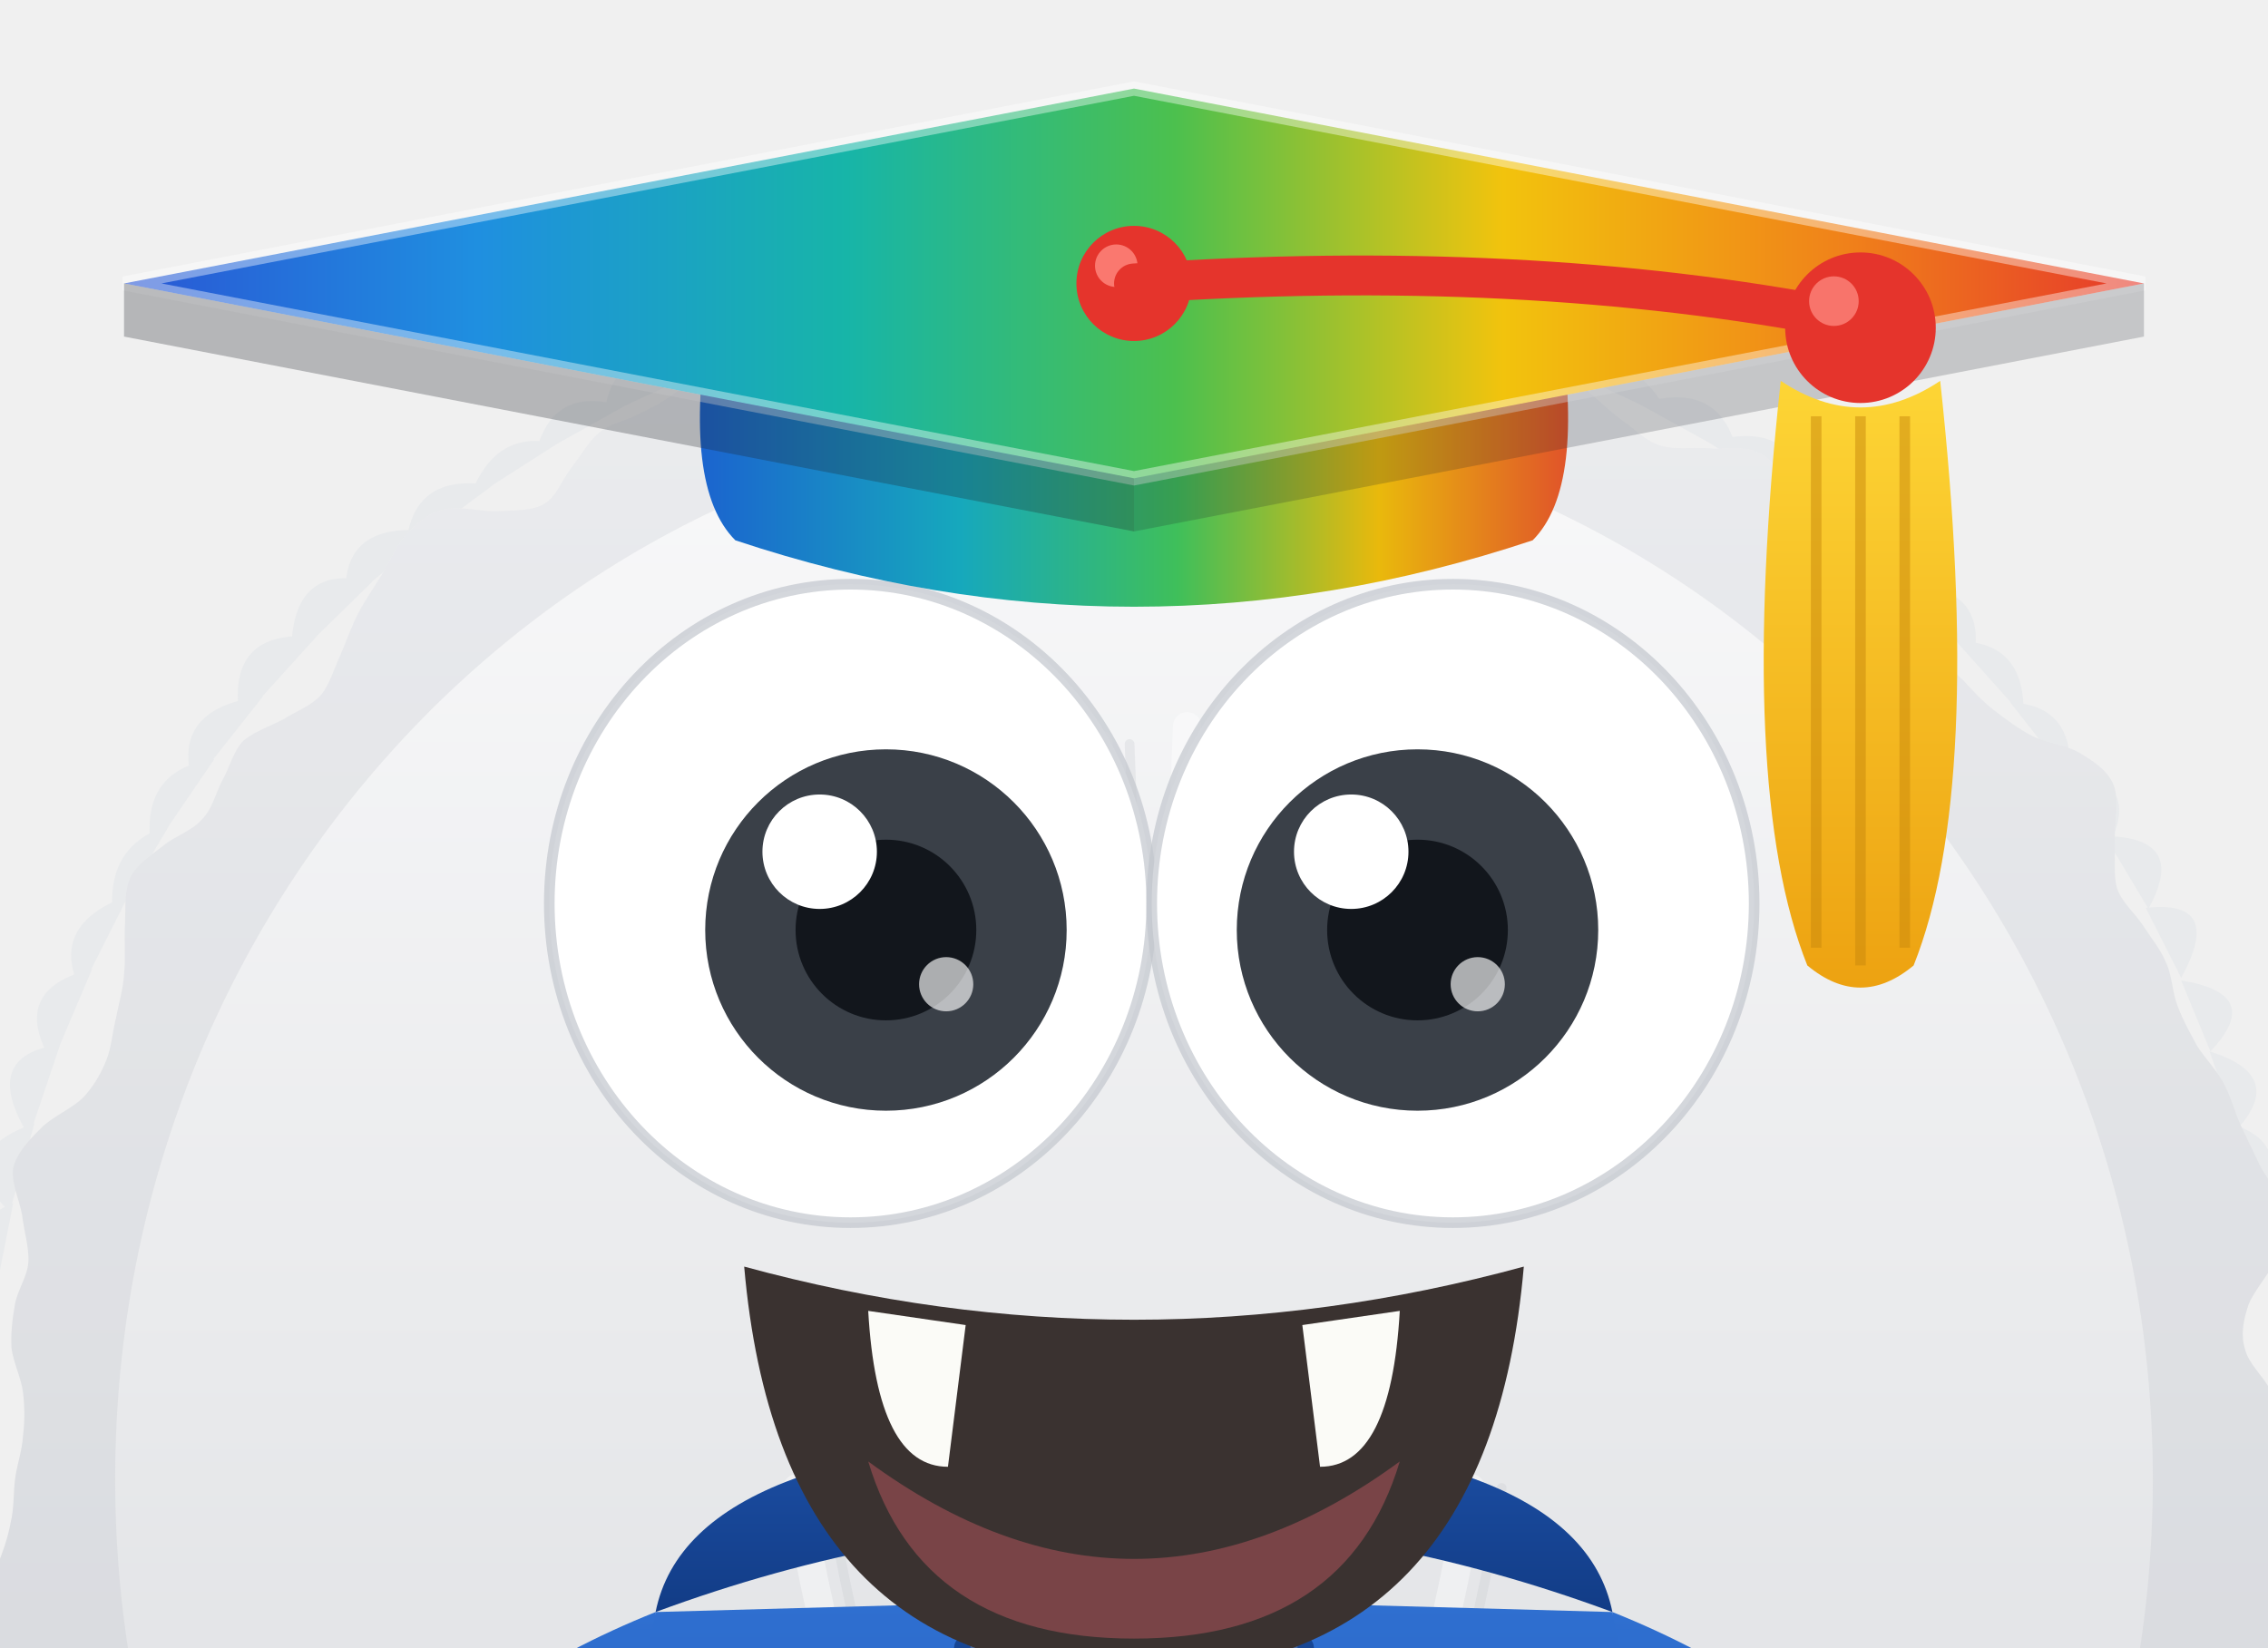
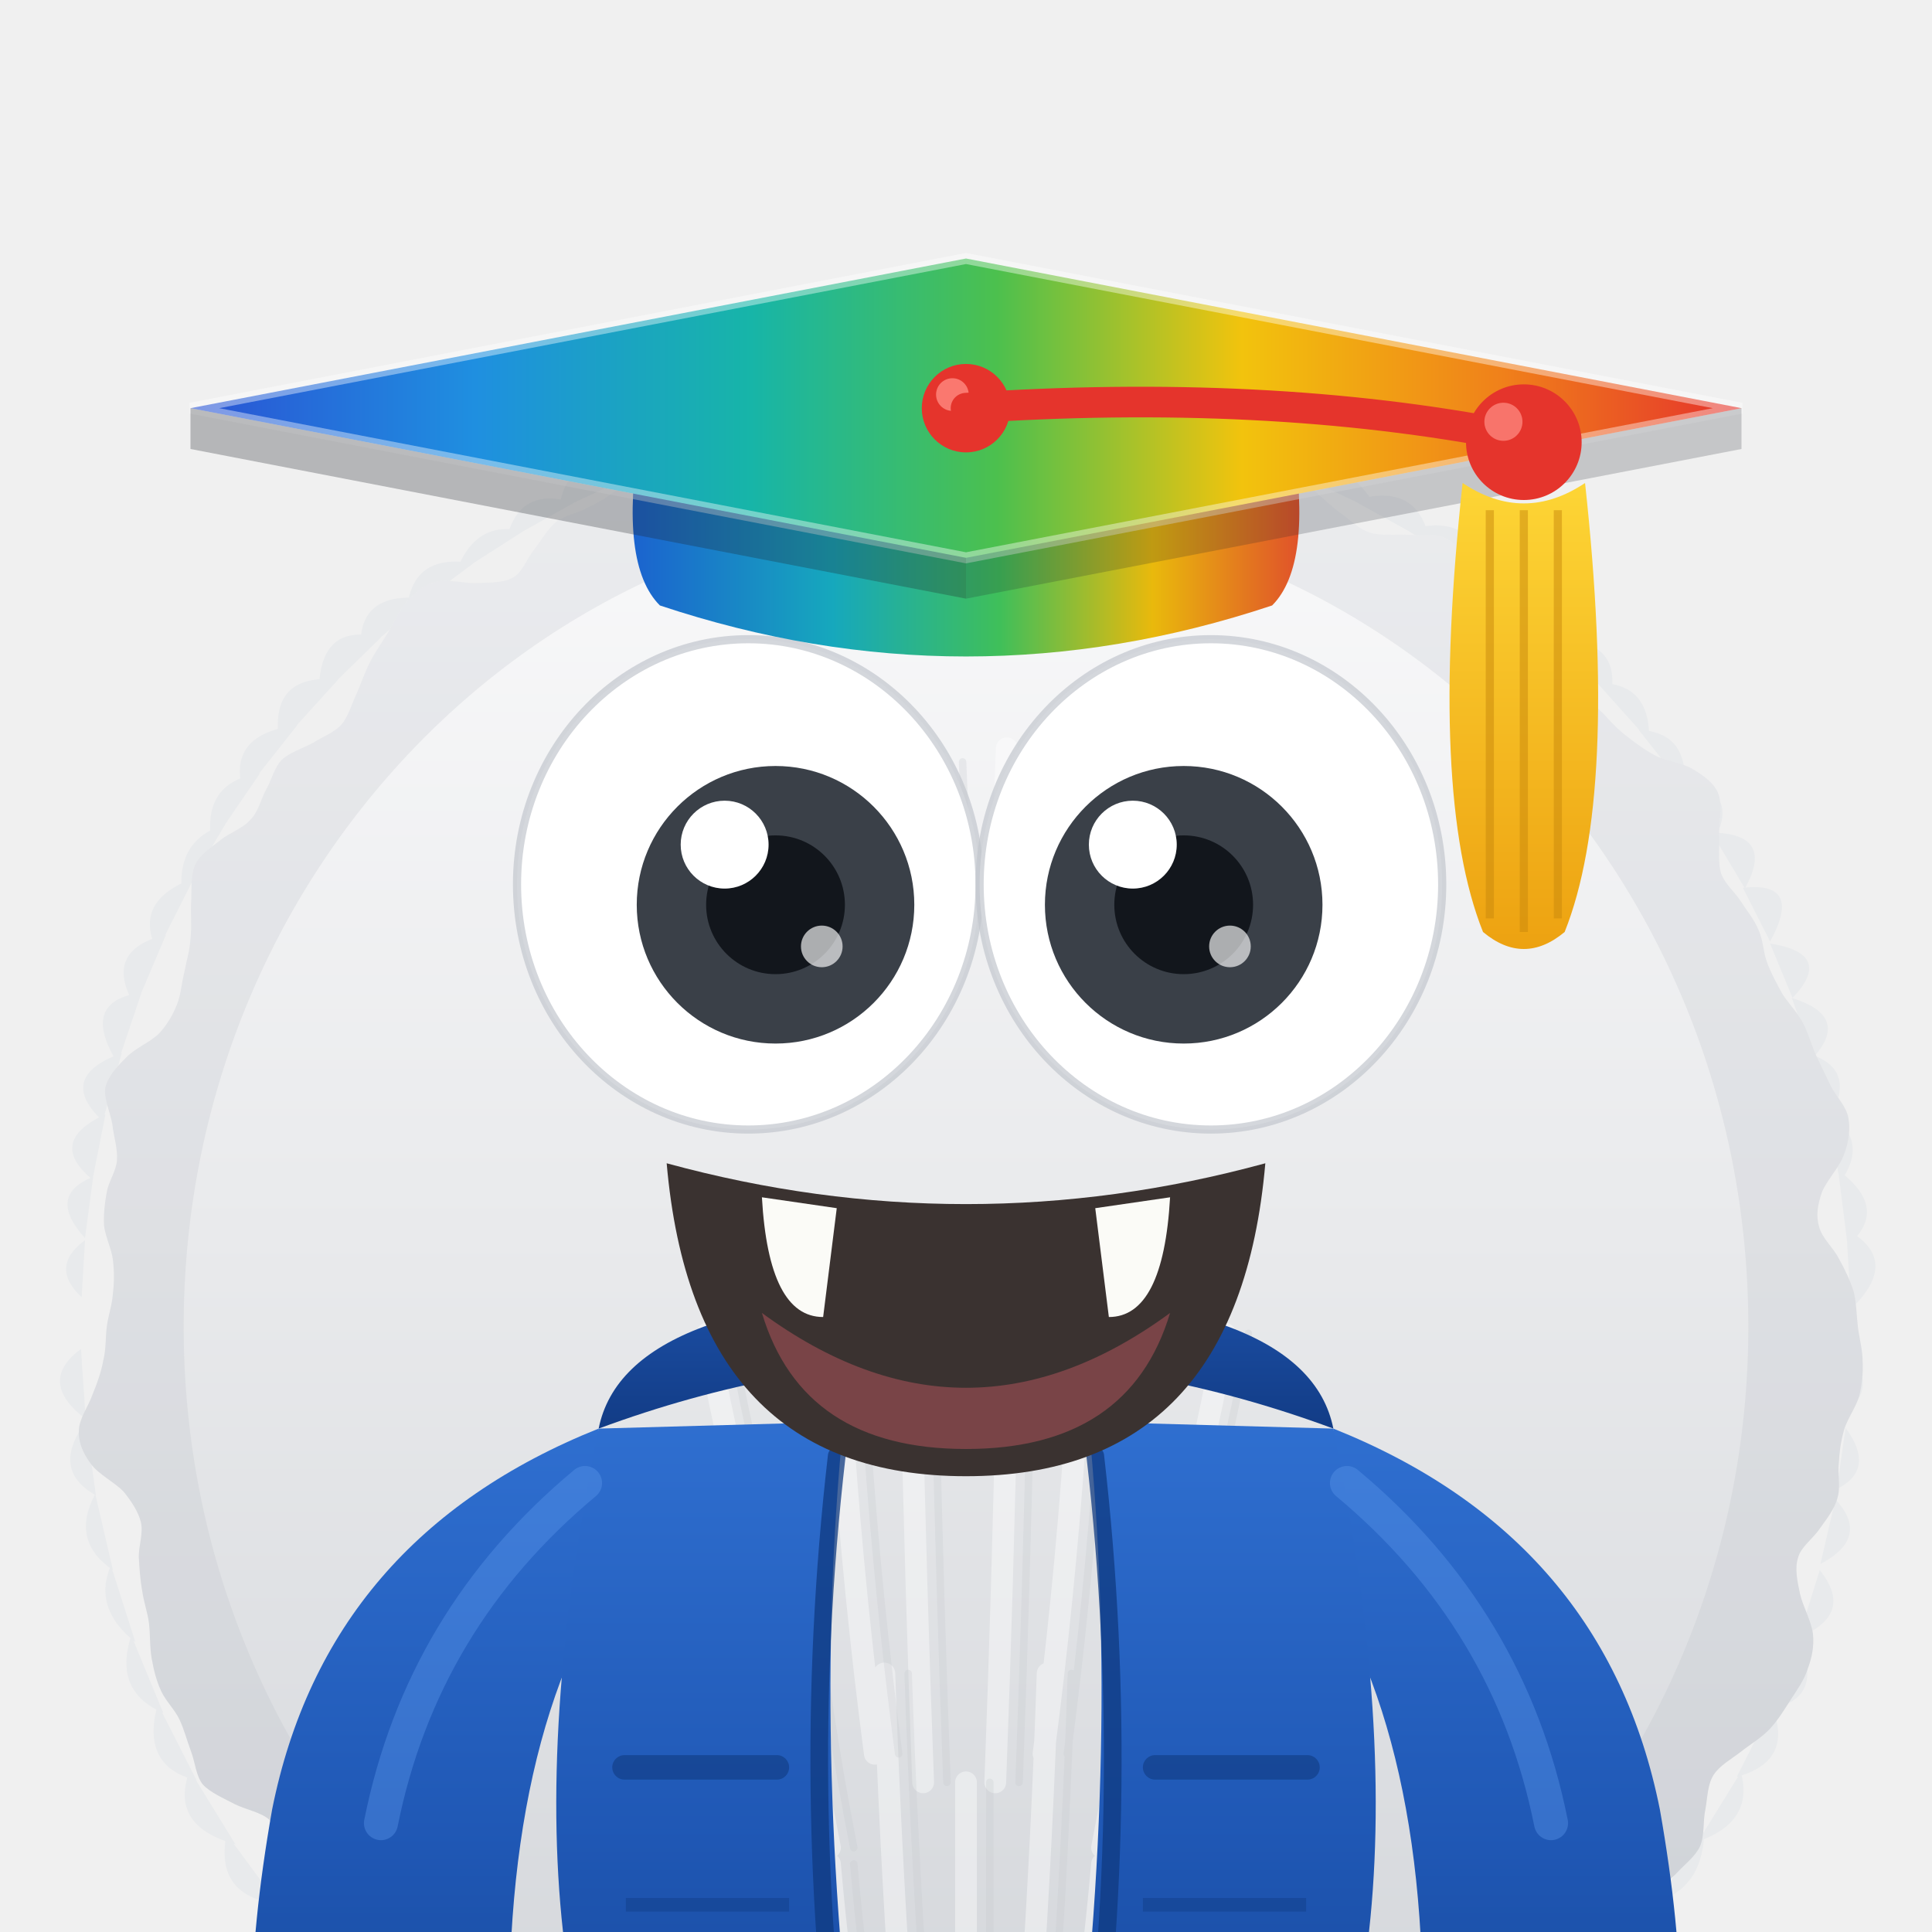
- <svg xmlns="http://www.w3.org/2000/svg" viewBox="72 88 256 186" role="img" aria-labelledby="tituloMascotaCara" width="256" height="186">
+ <svg xmlns="http://www.w3.org/2000/svg" viewBox="58 60 284 284" role="img" aria-labelledby="tituloMascotaCara" width="284" height="284">
  <defs>
    <linearGradient id="gPelo" x1="0" y1="0" x2="0" y2="1">
      <stop offset="0" stop-color="#fbfbfc" />
      <stop offset=".45" stop-color="#e9eaec" />
      <stop offset="1" stop-color="#cfd2d7" />
    </linearGradient>
    <linearGradient id="gPata" x1="0" y1="0" x2="0" y2="1">
      <stop offset="0" stop-color="#e4e6e9" />
      <stop offset="1" stop-color="#c8ccd2" />
    </linearGradient>
    <linearGradient id="gAzul" x1="0" y1="0" x2="0" y2="1">
      <stop offset="0" stop-color="#2f6fd0" />
      <stop offset=".55" stop-color="#1f57b4" />
      <stop offset="1" stop-color="#164493" />
    </linearGradient>
    <linearGradient id="gAzulOscuro" x1="0" y1="0" x2="0" y2="1">
      <stop offset="0" stop-color="#1c4fa5" />
      <stop offset="1" stop-color="#123c86" />
    </linearGradient>
    <linearGradient id="gArco" x1="0" y1="0" x2="1" y2="0">
      <stop offset="0" stop-color="#2a54d4" />
      <stop offset=".18" stop-color="#1f8fe0" />
      <stop offset=".36" stop-color="#17b5a8" />
      <stop offset=".52" stop-color="#4cc04e" />
      <stop offset=".68" stop-color="#f2c30d" />
      <stop offset=".85" stop-color="#f0801a" />
      <stop offset="1" stop-color="#e5342c" />
    </linearGradient>
    <linearGradient id="gArcoBanda" x1="0" y1="0" x2="1" y2="0">
      <stop offset="0" stop-color="#1b63cf" />
      <stop offset=".3" stop-color="#16a8bd" />
      <stop offset=".55" stop-color="#3fbf5a" />
      <stop offset=".78" stop-color="#e9b90c" />
      <stop offset="1" stop-color="#e0522a" />
    </linearGradient>
    <linearGradient id="gBorla" x1="0" y1="0" x2="0" y2="1">
      <stop offset="0" stop-color="#fdd535" />
      <stop offset="1" stop-color="#eda211" />
    </linearGradient>
    <radialGradient id="gSombra" cx=".5" cy=".5" r=".5">
      <stop offset="0" stop-color="#0d1b33" stop-opacity=".26" />
      <stop offset="1" stop-color="#0d1b33" stop-opacity="0" />
    </radialGradient>
    <clipPath id="cCuerpo">
      <path d="M331.1 255C331.3 256.7 331.8 258.4 331.8 260.1C331.9 261.8 331.7 263.6 331.3 265.2C330.8 266.9 329.6 268.5 329.1 270.1C328.6 271.8 328.4 273.4 328.3 275.1C328.1 276.8 328.6 278.6 328.1 280.2C327.7 281.8 326.5 283.3 325.5 284.7C324.5 286.2 322.7 287.4 322.3 289C321.8 290.6 322.2 292.4 322.6 294.3C323 296.1 324.3 298.4 324.5 300.2C324.7 302.1 324.3 303.8 323.7 305.4C323.2 307 322.1 308.5 321.2 309.9C320.3 311.3 319.4 312.8 318.2 314.1C317 315.4 315.3 316.4 313.9 317.5C312.5 318.6 310.8 319.5 309.9 320.9C309 322.3 309 324.2 308.7 325.9C308.3 327.7 308.6 329.8 307.9 331.4C307.2 332.9 305.7 334 304.6 335.2C303.5 336.4 302 337.3 301.1 338.7C300.3 340.2 300.2 342.3 299.5 344C298.9 345.6 298.5 347.6 297.4 348.8C296.3 350.1 294.5 350.7 293 351.5C291.4 352.3 289.7 352.9 288.2 353.7C286.6 354.4 285.2 355.3 283.7 356C282.2 356.7 280.4 357.1 279.1 358C277.7 358.9 276.5 359.8 275.6 361.4C274.8 363 274.6 365.7 273.9 367.5C273.1 369.3 272.3 371.3 271 372.3C269.7 373.3 267.6 373.1 265.9 373.4C264.1 373.8 262.3 373.7 260.7 374.3C259.2 374.9 258 376.2 256.5 376.9C255.1 377.6 253.6 378.3 252 378.7C250.4 379.1 248.5 378.9 247 379.2C245.4 379.6 243.9 380.3 242.4 380.9C240.9 381.5 239.5 382.3 238 382.9C236.5 383.5 234.8 383.5 233.3 384.2C231.9 385 230.5 386.1 229.1 387.3C227.7 388.5 226.4 390.7 224.9 391.5C223.3 392.2 221.6 392.4 219.9 391.9C218.1 391.4 216.2 389.3 214.5 388.5C212.8 387.7 211.1 386.9 209.5 386.8C207.9 386.7 206.4 387.6 204.8 387.9C203.2 388.2 201.6 388.4 200 388.6C198.4 388.9 196.8 388.9 195.2 389.3C193.5 389.6 191.9 390.5 190.2 390.7C188.6 390.9 186.9 390.8 185.3 390.4C183.7 390 182.2 388.9 180.6 388.5C179 388.1 177.4 388.3 175.7 388.2C174.1 388.1 172.3 388.7 170.7 388.1C169.2 387.5 167.9 385.9 166.6 384.5C165.3 383.2 164.3 380.8 162.9 379.8C161.6 378.8 160 378.7 158.4 378.6C156.7 378.5 154.8 379.2 153 379.3C151.3 379.4 149.6 379.1 147.9 378.9C146.3 378.7 144.6 378.4 143 377.9C141.5 377.4 139.8 377 138.5 375.9C137.2 374.8 136.3 372.9 135.3 371.3C134.4 369.7 133.8 367.6 132.6 366.4C131.5 365.2 129.8 364.8 128.4 364.1C126.9 363.5 125 363.3 123.7 362.3C122.5 361.3 121.7 359.6 120.7 358.3C119.7 356.9 118.9 355.3 117.6 354.4C116.3 353.5 114.3 353.4 112.7 352.8C111 352.1 109.1 351.7 107.8 350.8C106.4 349.8 105.4 348.4 104.4 347.1C103.3 345.8 102.3 344.5 101.5 343C100.8 341.5 100 339.9 99.7 338.1C99.3 336.3 99.7 333.9 99.4 332.1C99 330.4 98.7 328.7 97.6 327.5C96.4 326.4 94.1 326 92.5 325.2C90.8 324.3 88.9 323.5 87.8 322.3C86.8 321 86.7 319.1 86.1 317.5C85.5 315.9 85.1 314.3 84.4 312.8C83.7 311.3 82.4 310.1 81.7 308.6C81 307.1 80.6 305.5 80.3 303.8C80 302.1 80.1 300.3 79.9 298.6C79.7 297 79.1 295.4 78.9 293.8C78.6 292.2 78.5 290.5 78.4 288.8C78.4 287.2 79.1 285.3 78.7 283.7C78.3 282.2 77.4 280.8 76.2 279.3C74.9 277.9 72.4 276.7 71.3 275.1C70.2 273.6 69.5 272 69.6 270.3C69.6 268.6 71 266.7 71.6 265C72.3 263.3 72.9 261.6 73.2 259.9C73.6 258.3 73.5 256.6 73.7 255C73.9 253.4 74.5 251.8 74.6 250.1C74.8 248.5 74.8 246.9 74.6 245.2C74.4 243.6 73.5 241.8 73.3 240.2C73.2 238.5 73.4 236.9 73.7 235.2C74 233.6 75.1 232.1 75.2 230.5C75.3 228.8 74.7 227 74.5 225.2C74.2 223.5 73.2 221.4 73.5 219.8C73.9 218.2 75.2 216.8 76.5 215.5C77.8 214.1 80.1 213.2 81.4 211.9C82.6 210.6 83.4 209.2 84 207.7C84.6 206.2 84.7 204.5 85.1 202.9C85.4 201.3 85.9 199.7 86 198C86.2 196.3 86 194.3 86.1 192.5C86.2 190.6 86 188.6 86.7 187.1C87.4 185.6 89 184.6 90.4 183.5C91.7 182.4 93.7 181.8 94.8 180.5C96 179.3 96.3 177.6 97.1 176.1C97.9 174.7 98.3 172.9 99.4 171.7C100.6 170.6 102.5 170 104 169.2C105.4 168.3 107.1 167.7 108.2 166.5C109.2 165.3 109.7 163.5 110.4 162C111.1 160.4 111.7 158.6 112.5 157.1C113.3 155.6 114.3 154.2 115.2 152.7C116.1 151.2 116.8 149.4 118 148.2C119.1 147 120.4 145.9 122.2 145.5C123.9 145.1 126.4 145.8 128.2 145.7C130.1 145.6 132 145.7 133.4 144.9C134.8 144.1 135.4 142.2 136.5 140.8C137.6 139.4 138.5 137.7 139.8 136.7C141.1 135.7 142.8 135.5 144.2 134.7C145.7 134 147.1 133.2 148.4 132.2C149.8 131.2 150.9 129.7 152.3 128.8C153.7 127.9 155.3 127.4 156.8 126.9C158.4 126.4 160 126.1 161.6 125.7C163.1 125.2 164.6 124.3 166.2 124.1C167.9 123.9 169.6 124.2 171.3 124.6C173.1 125.1 175 126.6 176.6 126.7C178.3 126.8 179.7 126.3 181.2 125.3C182.6 124.3 183.9 121.8 185.4 120.5C186.9 119.3 188.5 118.2 190.1 117.8C191.7 117.4 193.4 118 195.1 118.2C196.7 118.3 198.4 118.4 200 118.6C201.6 118.9 203.3 119.1 204.9 119.6C206.5 120.1 208 121.2 209.6 121.6C211.2 122.1 212.8 122.4 214.4 122.4C216 122.5 217.7 121.8 219.3 121.9C220.9 122.1 222.5 122.8 224 123.4C225.5 124 226.8 125.3 228.5 125.5C230.1 125.7 231.9 124.9 233.7 124.4C235.5 123.9 237.6 122.6 239.3 122.6C241 122.6 242.6 123.5 244 124.6C245.3 125.6 246.4 127.6 247.7 128.9C248.9 130.2 250.2 131.3 251.5 132.4C252.8 133.5 254 134.7 255.3 135.6C256.7 136.6 257.8 137.8 259.4 138.3C261 138.8 262.9 138.5 264.7 138.6C266.5 138.8 268.7 138.3 270.2 139C271.8 139.6 272.8 141.1 274 142.3C275.2 143.5 275.9 145.3 277.2 146.4C278.5 147.4 280.3 147.7 281.8 148.5C283.3 149.3 285 149.8 286.1 151.1C287.2 152.4 287.6 154.5 288.3 156.2C289 157.9 289.4 159.8 290.3 161.2C291.2 162.7 292.4 163.7 293.6 164.8C294.7 166 295.8 167.2 297.1 168.2C298.4 169.2 299.7 170.2 301.4 171.1C303 171.9 305.3 172.1 306.9 173.1C308.4 174 310 175.1 310.6 176.7C311.2 178.3 310.7 180.8 310.7 182.7C310.8 184.7 310.5 186.8 311 188.4C311.6 190 313 191.1 313.9 192.5C314.8 193.9 315.9 195.2 316.5 196.7C317.2 198.2 317.2 200.1 317.8 201.6C318.4 203.2 319.2 204.6 320 206.1C320.9 207.5 322.2 208.8 323 210.3C323.8 211.8 324.2 213.4 324.9 215C325.6 216.5 326.4 218.1 327.1 219.6C327.9 221.2 329.4 222.6 329.7 224.3C330 225.9 329.8 227.8 329.1 229.6C328.5 231.5 326.5 233.5 325.8 235.3C325.2 237.1 324.9 238.7 325.4 240.3C325.8 242 327.5 243.4 328.3 245C329.2 246.6 330 248.3 330.5 249.9C330.9 251.6 330.9 253.3 331.1 255Z" />
    </clipPath>
  </defs>
  <ellipse cx="200" cy="424" rx="128" ry="24" fill="url(#gSombra)" />
  <g>
    <path d="M127 344 q-8 34 -2 56 q5 16 32 16 q27 0 32 -16 q6 -22 -2 -56 Z" fill="url(#gPata)" />
    <ellipse cx="140" cy="407" rx="8" ry="6.2" fill="#c3c7ce" opacity=".9" />
    <ellipse cx="157" cy="410" rx="8.6" ry="6.6" fill="#c3c7ce" opacity=".9" />
    <ellipse cx="174" cy="407" rx="8" ry="6.2" fill="#c3c7ce" opacity=".9" />
  </g>
  <g>
    <path d="M213 344 q-8 34 -2 56 q5 16 32 16 q27 0 32 -16 q6 -22 -2 -56 Z" fill="url(#gPata)" />
    <ellipse cx="226" cy="407" rx="8" ry="6.2" fill="#c3c7ce" opacity=".9" />
    <ellipse cx="243" cy="410" rx="8.6" ry="6.6" fill="#c3c7ce" opacity=".9" />
    <ellipse cx="260" cy="407" rx="8" ry="6.2" fill="#c3c7ce" opacity=".9" />
  </g>
  <g>
    <path d="M70.5 242.3Q65.2 246.2 70 250.7ZM71.7 233Q64.8 235.7 70.5 242ZM73.5 223.8Q64.8 227.8 71.6 233.4ZM75.9 214.8Q66.2 218.3 73.1 224.8ZM78.8 205.9Q69.6 207.2 75.3 216.3ZM82.4 197.4Q72.9 199.7 77.9 208ZM86.5 189.1Q77.4 192.4 81.1 199.8ZM91.1 181.2Q83.7 183.4 84.8 191.8ZM96.2 173.7Q87.6 174.9 89.1 184.1ZM101.7 166.6Q91.1 167.9 93.8 176.6ZM107.7 159.9Q97.3 158.9 99.1 169.4ZM114 153.7Q104.5 151.3 104.9 162.6ZM120.7 148Q110.1 146.7 111.1 156.1ZM127.6 142.8Q118.3 141.2 117.8 150.1ZM134.9 138.1Q127.7 136.3 124.9 144.5ZM142.4 133.9Q134.2 131.3 132.4 139.5ZM150.1 130.3Q141.1 126.3 140.2 134.9ZM158 127.2Q151.1 121 148.4 130.9ZM166 124.7Q159.3 117.9 156.8 127.5ZM174.2 122.7Q166.7 116.3 165.4 124.7ZM182.5 121.2Q177.5 114.9 174.1 122.6ZM191.5 120.2Q187.1 115.1 182.4 121.1ZM200.6 119.9Q194.6 114.1 190.7 120.2ZM209.6 120.3Q204.3 112.7 199.1 119.9ZM218.6 121.2Q215.2 112.7 207.5 120.1ZM227.4 122.9Q222.6 113.4 216 120.9ZM236.1 125.1Q231.1 115.6 224.4 122.3ZM244.5 127.9Q241.7 119.6 232.7 124.3ZM252.7 131.3Q249.1 123.7 241 126.8ZM260.6 135.3Q256.5 126.9 249.1 129.9ZM268.2 139.8Q266.6 130.6 257 133.6ZM275.5 144.7Q275.3 135 264.8 137.9ZM282.3 150.2Q281.3 139 272.3 142.7ZM288.8 156Q289.3 145.7 279.5 148.1ZM294.8 162.3Q296.4 153.8 286.3 154ZM300.4 168.9Q300.7 160.3 292.8 160.4ZM305.6 175.8Q306.3 167.6 298.9 167.3ZM310.2 183.1Q313.8 175.8 304.5 174.7ZM314.5 190.6Q319 182.5 309.6 182.4ZM318.2 198.4Q323.1 189.5 314.2 190.5ZM321.5 206.7Q327.7 200.2 318.2 198.7ZM324.5 215.5Q330.1 209.4 321.4 206.7ZM326.8 224.6Q331.1 217.3 324.2 215ZM328.5 233.8Q333 227.5 326.5 223.4ZM329.6 243.1Q335.9 237.7 328.2 232ZM330.1 252.4Q337.6 245.2 329.4 240.7ZM329.5 267.7Q333.9 263.7 330 259.3ZM328 278.9Q333.8 276 329.3 269.9ZM325.6 289.9Q333 286 327.8 280.4ZM322.4 300.7Q330.7 297.3 325.5 290.8ZM318.3 311.2Q326.3 309.7 322.4 301ZM313.3 321.2Q321.7 318.9 318.5 310.9ZM307.6 330.7Q315.9 327.8 313.9 320.5ZM301.2 339.7Q308.1 337.7 308.5 329.8ZM294.2 348.1Q302 347.1 302.4 338.6ZM286.5 355.8Q296.1 355.1 295.6 346.9ZM278.3 362.8Q287.5 364.1 288.2 354.6ZM269.6 369Q278 371.6 280.1 361.7ZM260.6 374.5Q269.9 376.5 271.4 368.1ZM251.1 379.2Q259.4 381.4 262.2 373.8ZM241.4 383Q247.9 385.3 252.5 378.7ZM231.5 386.1Q238.6 389.3 242.4 382.8ZM221.4 388.2Q228.8 392.9 232.1 386ZM211.2 389.6Q216.3 395.8 221.4 388.3ZM179.5 388.4Q183.2 393.1 187.9 389.5ZM168.8 386.2Q171.4 392.2 177.7 388.1ZM158.4 383Q161.8 390.7 167.7 385.8ZM148.2 379Q151.1 387.5 157.9 382.8ZM138.4 374.1Q139.4 382.2 148.3 378.9ZM129.1 368.4Q130.8 376.9 139 374.3ZM120.3 361.9Q122.7 370.3 130 368.8ZM112 354.8Q113.6 361.7 121.5 362.7ZM104.4 346.9Q105 354.8 113.4 355.8ZM97.5 338.5Q97.7 348.1 105.9 348.2ZM91.3 329.6Q89.5 338.7 98.9 339.9ZM85.9 320.2Q82.8 328.4 92.6 331.1ZM81.2 310.5Q78.6 319.7 86.9 321.7ZM77.3 300.4Q74.6 308.6 82 311.8ZM74.3 290.1Q71.6 296.4 77.9 301.4ZM72 279.6Q68.3 286.5 74.6 290.8ZM70.6 269Q65.4 276.1 72.1 279.8ZM69.9 258.3Q63.4 263.1 70.6 268.6Z" fill="#e8eaec" />
    <path d="M331.1 255C331.3 256.7 331.8 258.4 331.8 260.1C331.9 261.8 331.7 263.6 331.3 265.2C330.8 266.9 329.6 268.5 329.1 270.1C328.6 271.8 328.4 273.4 328.3 275.1C328.1 276.8 328.6 278.6 328.1 280.2C327.7 281.8 326.5 283.3 325.5 284.7C324.5 286.2 322.7 287.4 322.3 289C321.8 290.6 322.2 292.4 322.6 294.3C323 296.1 324.3 298.4 324.5 300.2C324.7 302.1 324.3 303.8 323.7 305.4C323.2 307 322.1 308.5 321.2 309.9C320.3 311.3 319.4 312.8 318.2 314.1C317 315.4 315.3 316.4 313.9 317.5C312.5 318.6 310.8 319.5 309.9 320.9C309 322.3 309 324.2 308.7 325.9C308.3 327.7 308.6 329.8 307.9 331.4C307.2 332.9 305.7 334 304.6 335.2C303.5 336.4 302 337.3 301.1 338.7C300.3 340.2 300.2 342.3 299.5 344C298.9 345.6 298.5 347.6 297.4 348.8C296.3 350.1 294.5 350.7 293 351.5C291.4 352.3 289.7 352.9 288.2 353.7C286.6 354.4 285.2 355.3 283.7 356C282.2 356.7 280.4 357.1 279.1 358C277.7 358.9 276.5 359.8 275.6 361.4C274.8 363 274.6 365.7 273.9 367.5C273.1 369.3 272.3 371.3 271 372.3C269.7 373.3 267.6 373.1 265.9 373.4C264.1 373.8 262.3 373.7 260.7 374.3C259.2 374.9 258 376.2 256.5 376.9C255.1 377.6 253.6 378.3 252 378.7C250.4 379.1 248.5 378.9 247 379.2C245.4 379.6 243.9 380.3 242.4 380.9C240.9 381.5 239.5 382.3 238 382.9C236.5 383.5 234.8 383.5 233.3 384.2C231.9 385 230.5 386.1 229.1 387.3C227.7 388.5 226.4 390.7 224.9 391.5C223.3 392.2 221.6 392.4 219.9 391.9C218.1 391.4 216.2 389.3 214.5 388.5C212.8 387.7 211.1 386.9 209.5 386.8C207.9 386.7 206.4 387.6 204.8 387.9C203.2 388.2 201.6 388.4 200 388.6C198.4 388.9 196.8 388.9 195.2 389.3C193.5 389.6 191.9 390.5 190.2 390.7C188.6 390.9 186.9 390.8 185.3 390.4C183.7 390 182.2 388.9 180.6 388.5C179 388.1 177.4 388.3 175.7 388.2C174.1 388.1 172.3 388.7 170.7 388.1C169.2 387.5 167.9 385.9 166.6 384.5C165.3 383.2 164.3 380.8 162.9 379.8C161.6 378.8 160 378.7 158.4 378.6C156.7 378.5 154.8 379.2 153 379.3C151.3 379.4 149.6 379.1 147.9 378.9C146.3 378.7 144.6 378.4 143 377.9C141.5 377.4 139.8 377 138.5 375.9C137.2 374.8 136.3 372.9 135.3 371.3C134.4 369.7 133.8 367.6 132.6 366.4C131.5 365.2 129.8 364.8 128.4 364.1C126.9 363.5 125 363.3 123.7 362.3C122.5 361.3 121.7 359.6 120.7 358.3C119.7 356.9 118.9 355.3 117.6 354.4C116.3 353.5 114.3 353.4 112.7 352.8C111 352.1 109.1 351.7 107.8 350.8C106.4 349.8 105.4 348.4 104.4 347.1C103.3 345.8 102.3 344.5 101.5 343C100.8 341.5 100 339.9 99.7 338.1C99.3 336.3 99.7 333.9 99.4 332.1C99 330.4 98.7 328.7 97.6 327.5C96.4 326.4 94.1 326 92.5 325.2C90.8 324.3 88.9 323.5 87.8 322.3C86.8 321 86.7 319.1 86.1 317.5C85.5 315.9 85.1 314.3 84.4 312.8C83.7 311.3 82.4 310.1 81.7 308.6C81 307.1 80.6 305.5 80.3 303.8C80 302.1 80.1 300.3 79.9 298.6C79.7 297 79.1 295.4 78.9 293.8C78.6 292.2 78.5 290.5 78.4 288.8C78.4 287.2 79.1 285.3 78.7 283.7C78.3 282.2 77.4 280.8 76.2 279.3C74.9 277.9 72.4 276.7 71.3 275.1C70.2 273.6 69.5 272 69.6 270.3C69.6 268.6 71 266.7 71.6 265C72.3 263.3 72.9 261.6 73.2 259.9C73.6 258.3 73.5 256.6 73.7 255C73.9 253.4 74.5 251.8 74.6 250.1C74.8 248.5 74.8 246.9 74.6 245.2C74.4 243.6 73.5 241.8 73.3 240.2C73.2 238.5 73.4 236.9 73.7 235.2C74 233.6 75.1 232.1 75.2 230.5C75.3 228.8 74.7 227 74.5 225.2C74.2 223.5 73.2 221.4 73.5 219.8C73.9 218.2 75.2 216.8 76.5 215.5C77.8 214.1 80.1 213.2 81.4 211.9C82.6 210.6 83.4 209.2 84 207.7C84.6 206.2 84.7 204.5 85.1 202.9C85.4 201.3 85.9 199.7 86 198C86.2 196.3 86 194.3 86.1 192.5C86.2 190.6 86 188.6 86.7 187.1C87.4 185.6 89 184.6 90.4 183.5C91.7 182.4 93.7 181.8 94.8 180.5C96 179.3 96.3 177.6 97.1 176.1C97.9 174.7 98.3 172.9 99.4 171.7C100.6 170.6 102.5 170 104 169.2C105.4 168.3 107.1 167.7 108.2 166.5C109.2 165.3 109.7 163.5 110.4 162C111.1 160.4 111.7 158.6 112.5 157.1C113.3 155.6 114.3 154.2 115.2 152.7C116.1 151.2 116.8 149.4 118 148.2C119.1 147 120.4 145.9 122.2 145.5C123.9 145.1 126.4 145.8 128.2 145.7C130.1 145.6 132 145.7 133.4 144.9C134.8 144.1 135.4 142.2 136.5 140.8C137.6 139.4 138.5 137.7 139.8 136.7C141.1 135.7 142.8 135.5 144.2 134.7C145.7 134 147.1 133.2 148.4 132.2C149.8 131.2 150.9 129.7 152.3 128.8C153.7 127.9 155.3 127.4 156.8 126.9C158.4 126.4 160 126.1 161.6 125.7C163.1 125.2 164.6 124.3 166.2 124.1C167.9 123.9 169.6 124.2 171.3 124.6C173.1 125.1 175 126.6 176.6 126.7C178.3 126.8 179.7 126.3 181.2 125.3C182.6 124.3 183.9 121.8 185.4 120.5C186.9 119.3 188.5 118.2 190.1 117.8C191.7 117.4 193.4 118 195.1 118.2C196.7 118.3 198.4 118.4 200 118.6C201.6 118.9 203.3 119.1 204.9 119.6C206.5 120.1 208 121.2 209.6 121.6C211.2 122.1 212.8 122.4 214.4 122.4C216 122.5 217.7 121.8 219.3 121.9C220.9 122.1 222.5 122.8 224 123.4C225.5 124 226.8 125.3 228.5 125.5C230.1 125.7 231.9 124.9 233.7 124.4C235.5 123.9 237.6 122.6 239.3 122.6C241 122.6 242.6 123.5 244 124.6C245.3 125.6 246.4 127.6 247.7 128.9C248.9 130.2 250.2 131.3 251.5 132.4C252.8 133.5 254 134.7 255.3 135.6C256.7 136.6 257.8 137.8 259.4 138.3C261 138.8 262.9 138.5 264.7 138.6C266.5 138.8 268.7 138.3 270.2 139C271.8 139.6 272.8 141.1 274 142.3C275.2 143.5 275.9 145.3 277.2 146.4C278.5 147.4 280.3 147.7 281.8 148.5C283.3 149.3 285 149.8 286.1 151.1C287.2 152.4 287.6 154.5 288.3 156.2C289 157.9 289.4 159.8 290.3 161.2C291.2 162.7 292.4 163.7 293.6 164.8C294.7 166 295.8 167.2 297.1 168.2C298.4 169.2 299.7 170.2 301.4 171.1C303 171.9 305.3 172.1 306.9 173.1C308.4 174 310 175.1 310.6 176.7C311.2 178.3 310.7 180.8 310.7 182.7C310.8 184.7 310.5 186.8 311 188.4C311.6 190 313 191.1 313.9 192.5C314.8 193.9 315.9 195.2 316.5 196.7C317.2 198.2 317.2 200.1 317.8 201.6C318.4 203.2 319.2 204.6 320 206.1C320.9 207.5 322.2 208.8 323 210.3C323.8 211.8 324.2 213.4 324.9 215C325.6 216.5 326.4 218.1 327.1 219.6C327.9 221.2 329.4 222.6 329.7 224.3C330 225.9 329.8 227.8 329.1 229.6C328.5 231.5 326.5 233.5 325.8 235.3C325.2 237.1 324.9 238.7 325.4 240.3C325.8 242 327.5 243.4 328.3 245C329.2 246.6 330 248.3 330.5 249.9C330.9 251.6 330.9 253.3 331.1 255Z" fill="url(#gPelo)" />
    <g clip-path="url(#cCuerpo)">
      <ellipse cx="200" cy="255" rx="130" ry="135" fill="none" stroke="#b7bbc2" stroke-width="30" opacity=".22" />
      <path d="M182 272q1.6 22.9 4.6 45.8M192 264q0.6 29 1.7 58M206 264q-0.6 29 -1.7 58M216 272q-1.6 22.9 -4.6 45.8M174 292q2.1 19.8 6 39.6M226 292q-2.1 19.8 -6 39.6M188 306q0.8 24 2.4 47.9M212 306q-0.8 24 -2.4 47.9M200 322q0 22 0 44M180 334q1.3 14.9 3.6 29.8M220 334q-1.3 14.9 -3.6 29.8M162 256q2.1 13.7 6.1 27.3M238 256q-2.1 13.7 -6.1 27.3M196 172q0.4 11 1.1 22M206 170q-0.4 11 -1.1 22M150 292q1.7 11.8 4.8 23.5M250 292q-1.7 11.8 -4.8 23.5" fill="none" stroke="#ffffff" stroke-width="3.2" stroke-linecap="round" opacity=".4" />
      <path d="M182 272q1.6 22.9 4.6 45.8M192 264q0.6 29 1.7 58M206 264q-0.6 29 -1.7 58M216 272q-1.6 22.9 -4.6 45.8M174 292q2.1 19.8 6 39.6M226 292q-2.1 19.8 -6 39.6M188 306q0.8 24 2.4 47.9M212 306q-0.8 24 -2.4 47.9M200 322q0 22 0 44M180 334q1.3 14.9 3.6 29.8M220 334q-1.3 14.9 -3.6 29.8M162 256q2.1 13.7 6.1 27.3M238 256q-2.1 13.7 -6.1 27.3M196 172q0.4 11 1.1 22M206 170q-0.4 11 -1.1 22M150 292q1.7 11.8 4.8 23.5M250 292q-1.7 11.8 -4.8 23.5" fill="none" stroke="#c4c8ce" stroke-width="1.1" stroke-linecap="round" opacity=".28" transform="translate(3.5,0)" />
    </g>
  </g>
  <g>
    <path d="M146 270 q54 -20 108 0 q-4 -20 -54 -20 q-50 0 -54 20 Z" fill="url(#gAzulOscuro)" />
    <path d="M146 270 q-40 16 -48 56 q-6 34 0 52 q19 8 36 1 q-5 -54 12 -84 Z" fill="url(#gAzul)" />
    <path d="M254 270 q40 16 48 56 q6 34 0 52 q-19 8 -36 1 q5 -54 -12 -84 Z" fill="url(#gAzul)" />
    <path d="M146 270 q-9 44 -5 76 q2 20 8 32 q24 7 36 -1 q-8 -58 -3 -108 Z" fill="url(#gAzul)" />
    <path d="M254 270 q9 44 5 76 q-2 20 -8 32 q-24 7 -36 -1 q8 -58 3 -108 Z" fill="url(#gAzul)" />
    <path d="M181 274 q-6 52 2 104" fill="none" stroke="#0f3a80" stroke-width="2.6" stroke-linecap="round" opacity=".75" />
    <path d="M219 274 q6 52 -2 104" fill="none" stroke="#0f3a80" stroke-width="2.6" stroke-linecap="round" opacity=".75" />
    <rect x="148" y="318" width="26" height="3.6" rx="1.8" fill="#0f3a80" opacity=".6" />
    <rect x="226" y="318" width="26" height="3.6" rx="1.8" fill="#0f3a80" opacity=".6" />
    <path d="M150 340 h24" stroke="#0f3a80" stroke-width="2" opacity=".4" />
    <path d="M226 340 h24" stroke="#0f3a80" stroke-width="2" opacity=".4" />
    <path d="M144 278 q-24 20 -30 50" fill="none" stroke="#5b96ea" stroke-width="5" stroke-linecap="round" opacity=".4" />
    <path d="M256 278 q24 20 30 50" fill="none" stroke="#5b96ea" stroke-width="5" stroke-linecap="round" opacity=".4" />
  </g>
  <g>
    <ellipse cx="168" cy="190" rx="34" ry="36.04" fill="#fff" />
    <ellipse cx="168" cy="190" rx="34" ry="36.04" fill="none" stroke="#c2c6cd" stroke-width="1.2" opacity=".7" />
    <circle cx="172" cy="193" r="20.4" fill="#3a4048" />
    <circle cx="172" cy="193" r="10.2" fill="#12161c" />
    <circle cx="164.52" cy="184.16" r="6.46" fill="#fff" />
    <circle cx="178.8" cy="199.12" r="3.06" fill="#fff" opacity=".65" />
  </g>
  <g>
    <ellipse cx="236" cy="190" rx="34" ry="36.04" fill="#fff" />
    <ellipse cx="236" cy="190" rx="34" ry="36.04" fill="none" stroke="#c2c6cd" stroke-width="1.2" opacity=".7" />
    <circle cx="232" cy="193" r="20.4" fill="#3a4048" />
    <circle cx="232" cy="193" r="10.2" fill="#12161c" />
    <circle cx="224.52" cy="184.16" r="6.46" fill="#fff" />
    <circle cx="238.8" cy="199.12" r="3.06" fill="#fff" opacity=".65" />
  </g>
  <path d="M156 231 q44 12 88 0 q-4 46 -44 46 q-40 0 -44 -46 Z" fill="#3a3230" />
  <path d="M170 253 q30 22 60 0 q-6 20 -30 20 q-24 0 -30 -20 Z" fill="#8d4a4f" opacity=".75" />
  <path d="M170 236 l11 1.6 l-2 16 q-8 0 -9 -17.6 Z" fill="#fbfbf7" />
  <path d="M230 236 l-11 1.6 l2 16 q8 0 9 -17.6 Z" fill="#fbfbf7" />
  <g>
    <path d="M152 124 q48 -17 96 0 q3 19 -3 25 q-45 15 -90 0 q-6 -6 -3 -25 Z" fill="url(#gArcoBanda)" />
    <path d="M152 128 q48 -15 96 0" fill="none" stroke="#ffffff" stroke-width="2" opacity=".3" />
    <path d="M200 98 L314 120 L200 142 L86 120 Z" fill="url(#gArco)" />
    <path d="M200 98 L314 120 L200 142 L86 120 Z" fill="none" stroke="#ffffff" stroke-width="1.6" opacity=".4" />
    <path d="M200 142 L314 120 L314 126 L200 148 Z" fill="#1b1f26" opacity=".2" />
    <path d="M200 142 L86 120 L86 126 L200 148 Z" fill="#1b1f26" opacity=".28" />
    <circle cx="200" cy="120" r="6.5" fill="#e5342c" />
    <circle cx="198" cy="118" r="2.4" fill="#ff8a80" opacity=".8" />
    <path d="M200 120 q44 -3 80 4" fill="none" stroke="#e5342c" stroke-width="4.5" stroke-linecap="round" />
    <circle cx="282" cy="125" r="8.5" fill="#e5342c" />
    <circle cx="279" cy="122" r="2.8" fill="#ff8a80" opacity=".75" />
    <path d="M273 131 q9 6 18 0 q5 46 -3 66 q-6 5 -12 0 q-8 -20 -3 -66 Z" fill="url(#gBorla)" />
    <path d="M277 135 v60 M282 135 v62 M287 135 v60" stroke="#c8880c" stroke-width="1.2" opacity=".5" />
  </g>
</svg>
